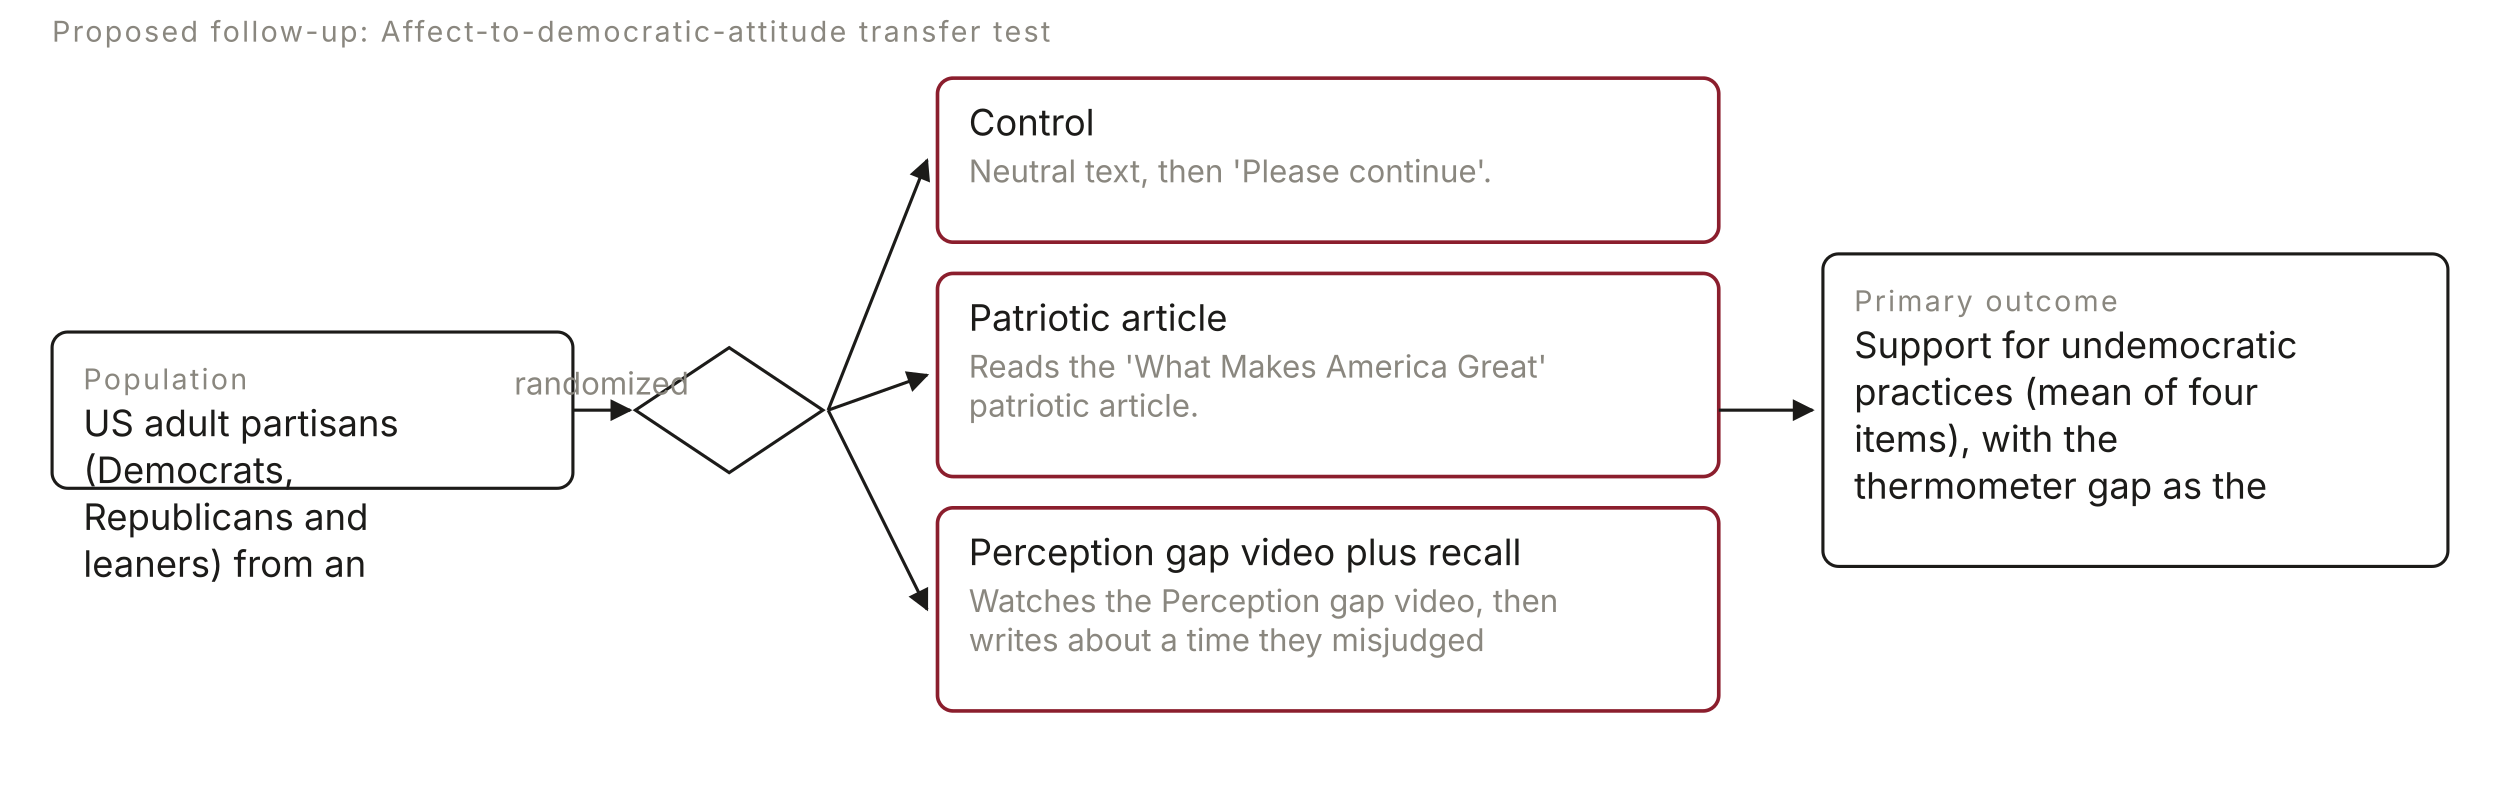
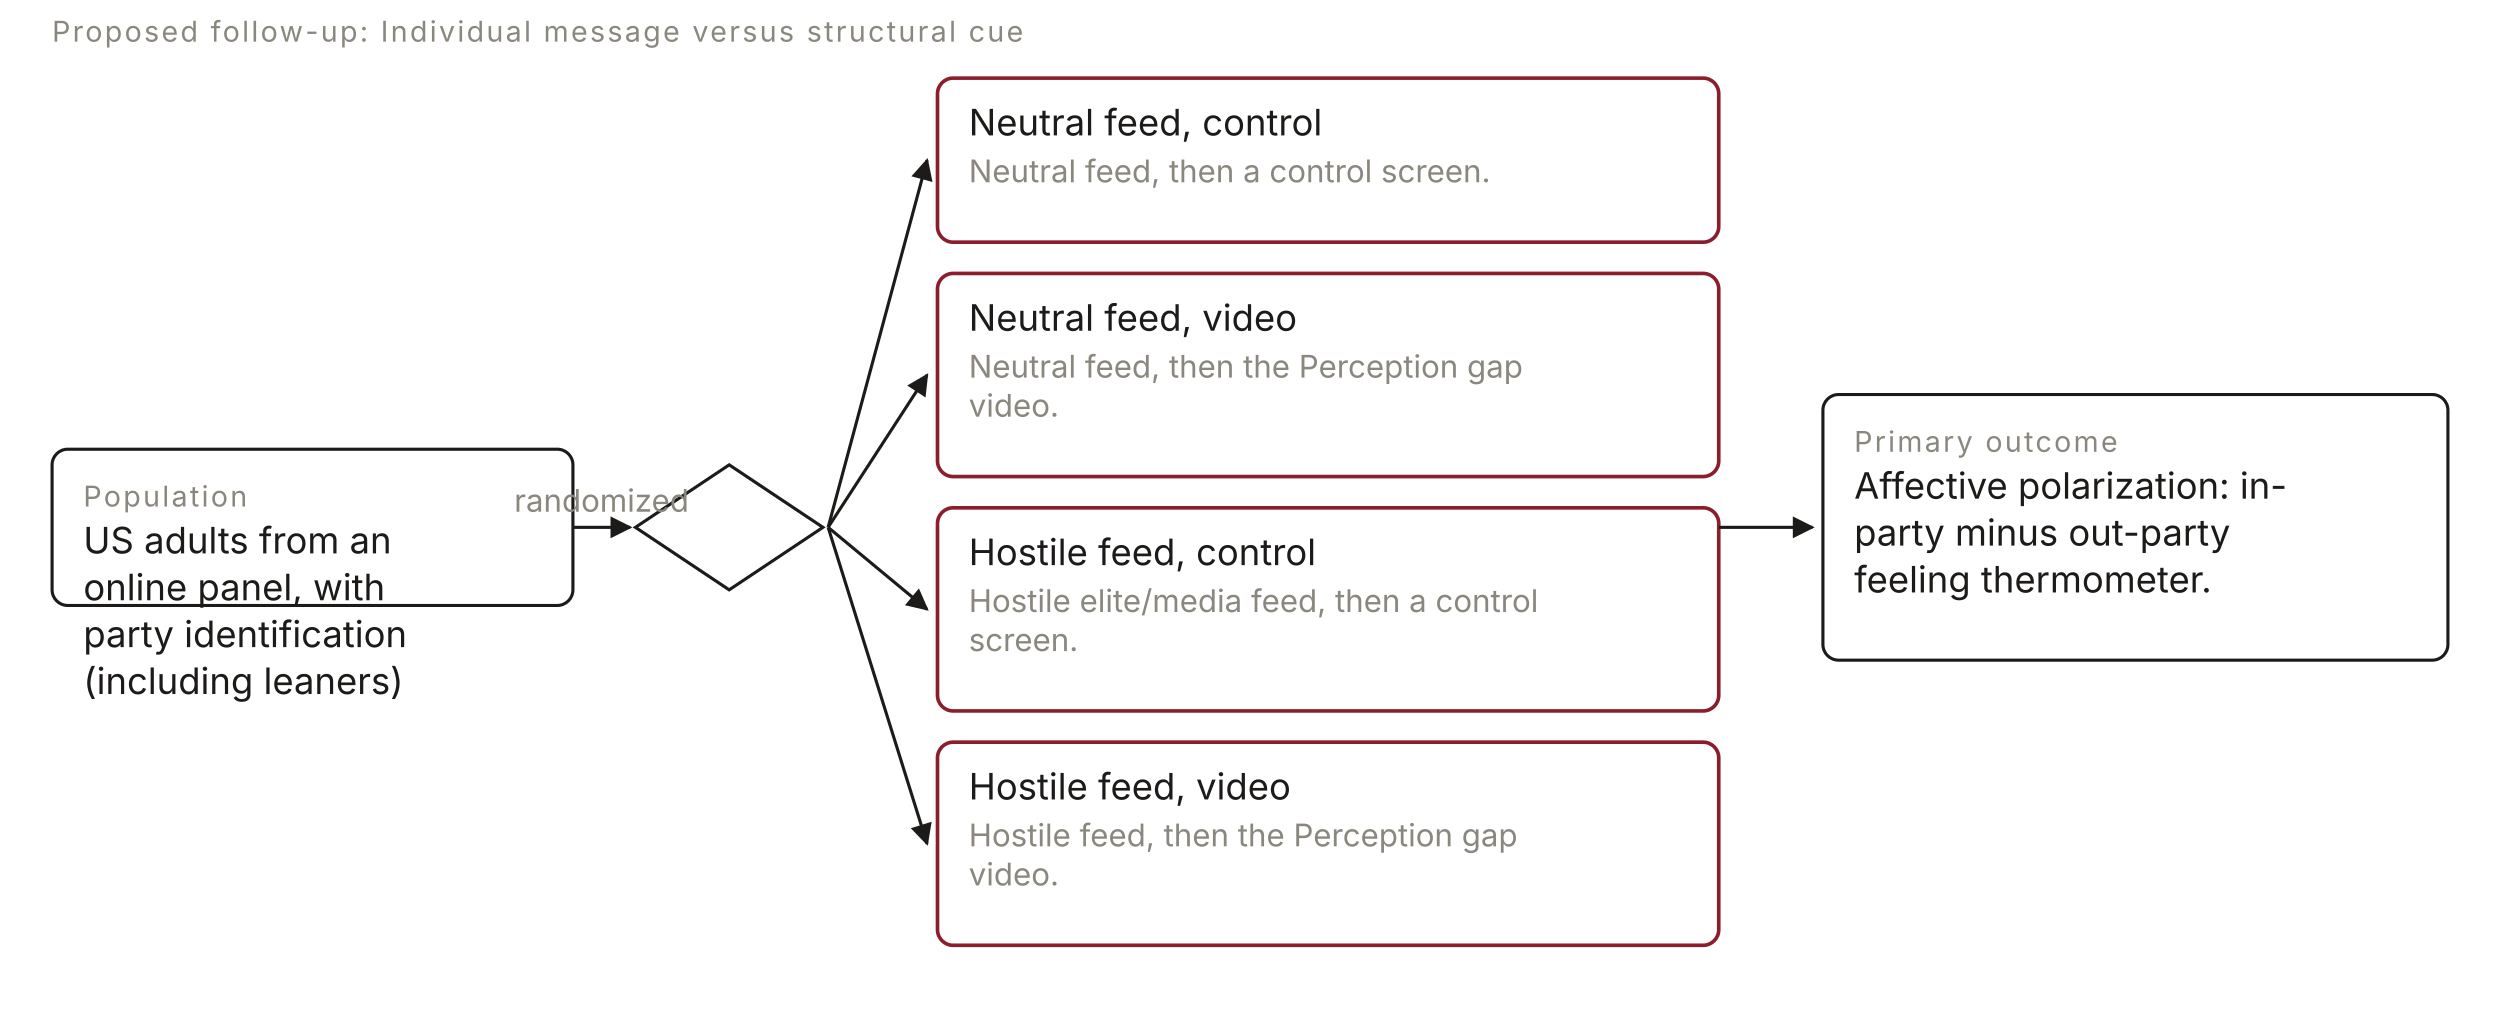
- <svg xmlns="http://www.w3.org/2000/svg" viewBox="0 0 960 305" width="100%" role="img" aria-labelledby="fd-title fd-desc">
+ <svg xmlns="http://www.w3.org/2000/svg" viewBox="0 0 960 395" width="100%" role="img" aria-labelledby="fd-title fd-desc">
  <style>
:root{--fd-ink:#1c1b19;--fd-muted:#8a877f;--fd-rule:#d9d5cc;--fd-accent:#8b1e2d;--fd-bg:#ffffff}
@media (prefers-color-scheme: dark){:root{--fd-ink:#ecebe6;--fd-muted:#b4b1a9;--fd-rule:#4a4a52;--fd-accent:#e08a96;--fd-bg:#1d1d23}}
.box{fill:var(--fd-bg,#fff);stroke:var(--fd-ink,#1c1b19);stroke-width:1.2}
.arm{fill:var(--fd-bg,#fff);stroke:var(--fd-accent,#8b1e2d);stroke-width:1.4}
.soft{fill:var(--fd-bg,#fff);stroke:var(--fd-rule,#d9d5cc);stroke-width:1.2}
text{font-family:Inter,Helvetica,Arial,sans-serif;fill:var(--fd-ink,#1c1b19);font-size:14px}
.cap{font-size:12px;fill:var(--fd-muted,#8a877f)}
.kicker{font-size:11px;letter-spacing:.08em;fill:var(--fd-muted,#8a877f);text-transform:uppercase}
.edge{stroke:var(--fd-ink,#1c1b19);stroke-width:1.2;fill:none;marker-end:url(#fd-arrow)}
.assoc{stroke-dasharray:5 4}
#fd-arrow path{fill:var(--fd-ink,#1c1b19)}
</style>
  <defs>
    <marker id="fd-arrow" viewBox="0 0 10 10" refX="9" refY="5" markerWidth="7" markerHeight="7" orient="auto-start-reverse">
      <path d="M0,0 L10,5 L0,10 z" />
    </marker>
  </defs>
-   <text class="kicker" x="20" y="16">Proposed follow-up: Affect-to-democratic-attitude transfer test</text>
+   <text class="kicker" x="20" y="16">Proposed follow-up: Individual message versus structural cue</text>
  <g>
-     <rect class="box" x="20" y="127.5" width="200" height="60" rx="6" />
-     <text class="kicker" x="32" y="149.5">Population</text>
-     <text x="32" y="167.5">US adult partisans</text>
-     <text x="32" y="185.5">(Democrats,</text>
-     <text x="32" y="203.5">Republicans and</text>
-     <text x="32" y="221.5">leaners) from an</text>
+     <rect class="box" x="20" y="172.5" width="200" height="60" rx="6" />
+     <text class="kicker" x="32" y="194.5">Population</text>
+     <text x="32" y="212.5">US adults from an</text>
+     <text x="32" y="230.5">online panel, with</text>
+     <text x="32" y="248.5">party identification</text>
+     <text x="32" y="266.5">(including leaners)</text>
  </g>
-   <polygon class="box" points="280,133.5 316,157.5 280,181.5 244,157.5" />
-   <path class="edge" d="M220,157.5 L242,157.5" />
-   <text class="cap" x="231.0" y="151.5" text-anchor="middle">randomized</text>
-   <g id="arm-c_control" data-text="Neutral text, then 'Please continue'.">
+   <polygon class="box" points="280,178.5 316,202.5 280,226.5 244,202.5" />
+   <path class="edge" d="M220,202.5 L242,202.5" />
+   <text class="cap" x="231.0" y="196.5" text-anchor="middle">randomized</text>
+   <g id="arm-c1" data-text="Neutral feed, then a control screen.">
    <rect class="arm" x="360" y="30" width="300" height="63" rx="6" />
-     <text x="372" y="52">Control</text>
-     <text class="cap" x="372" y="70">Neutral text, then 'Please continue'.</text>
+     <text x="372" y="52">Neutral feed, control</text>
+     <text class="cap" x="372" y="70">Neutral feed, then a control screen.</text>
  </g>
-   <path class="edge" d="M318,157.5 L356,61.5" />
-   <g id="arm-c_patriotic" data-text="Reads the 'What Makes America Great' patriotic article.">
+   <path class="edge" d="M318,202.5 L356,61.5" />
+   <g id="arm-c2" data-text="Neutral feed, then the Perception gap video.">
    <rect class="arm" x="360" y="105" width="300" height="78" rx="6" />
-     <text x="372" y="127">Patriotic article</text>
-     <text class="cap" x="372" y="145">Reads the 'What Makes America Great'</text>
-     <text class="cap" x="372" y="160">patriotic article.</text>
+     <text x="372" y="127">Neutral feed, video</text>
+     <text class="cap" x="372" y="145">Neutral feed, then the Perception gap</text>
+     <text class="cap" x="372" y="160">video.</text>
  </g>
-   <path class="edge" d="M318,157.5 L356,144.0" />
-   <g id="arm-c_pgap" data-text="Watches the Perception gap video, then writes about a time they misjudged someone from the other party.">
+   <path class="edge" d="M318,202.5 L356,144.0" />
+   <g id="arm-c3" data-text="Hostile elite/media feed, then a control screen.">
    <rect class="arm" x="360" y="195" width="300" height="78" rx="6" />
-     <text x="372" y="217">Perception gap video plus recall</text>
-     <text class="cap" x="372" y="235">Watches the Perception gap video, then</text>
-     <text class="cap" x="372" y="250">writes about a time they misjudged</text>
+     <text x="372" y="217">Hostile feed, control</text>
+     <text class="cap" x="372" y="235">Hostile elite/media feed, then a control</text>
+     <text class="cap" x="372" y="250">screen.</text>
  </g>
-   <path class="edge" d="M318,157.5 L356,234.0" />
+   <path class="edge" d="M318,202.5 L356,234.0" />
+   <g id="arm-c4" data-text="Hostile feed, then the Perception gap video.">
+     <rect class="arm" x="360" y="285" width="300" height="78" rx="6" />
+     <text x="372" y="307">Hostile feed, video</text>
+     <text class="cap" x="372" y="325">Hostile feed, then the Perception gap</text>
+     <text class="cap" x="372" y="340">video.</text>
+   </g>
+   <path class="edge" d="M318,202.5 L356,324.0" />
  <g>
-     <rect class="box" x="700" y="97.5" width="240" height="120" rx="6" />
-     <text class="kicker" x="712" y="119.5">Primary outcome</text>
-     <text x="712" y="137.5">Support for undemocratic</text>
-     <text x="712" y="155.5">practices (mean of four</text>
-     <text x="712" y="173.5">items), with the</text>
-     <text x="712" y="191.5">thermometer gap as the</text>
+     <rect class="box" x="700" y="151.5" width="240" height="102" rx="6" />
+     <text class="kicker" x="712" y="173.5">Primary outcome</text>
+     <text x="712" y="191.5">Affective polarization: in-</text>
+     <text x="712" y="209.5">party minus out-party</text>
+     <text x="712" y="227.5">feeling thermometer.</text>
  </g>
-   <path class="edge" d="M660,157.5 L696,157.5" />
+   <path class="edge" d="M660,202.5 L696,202.5" />
</svg>
